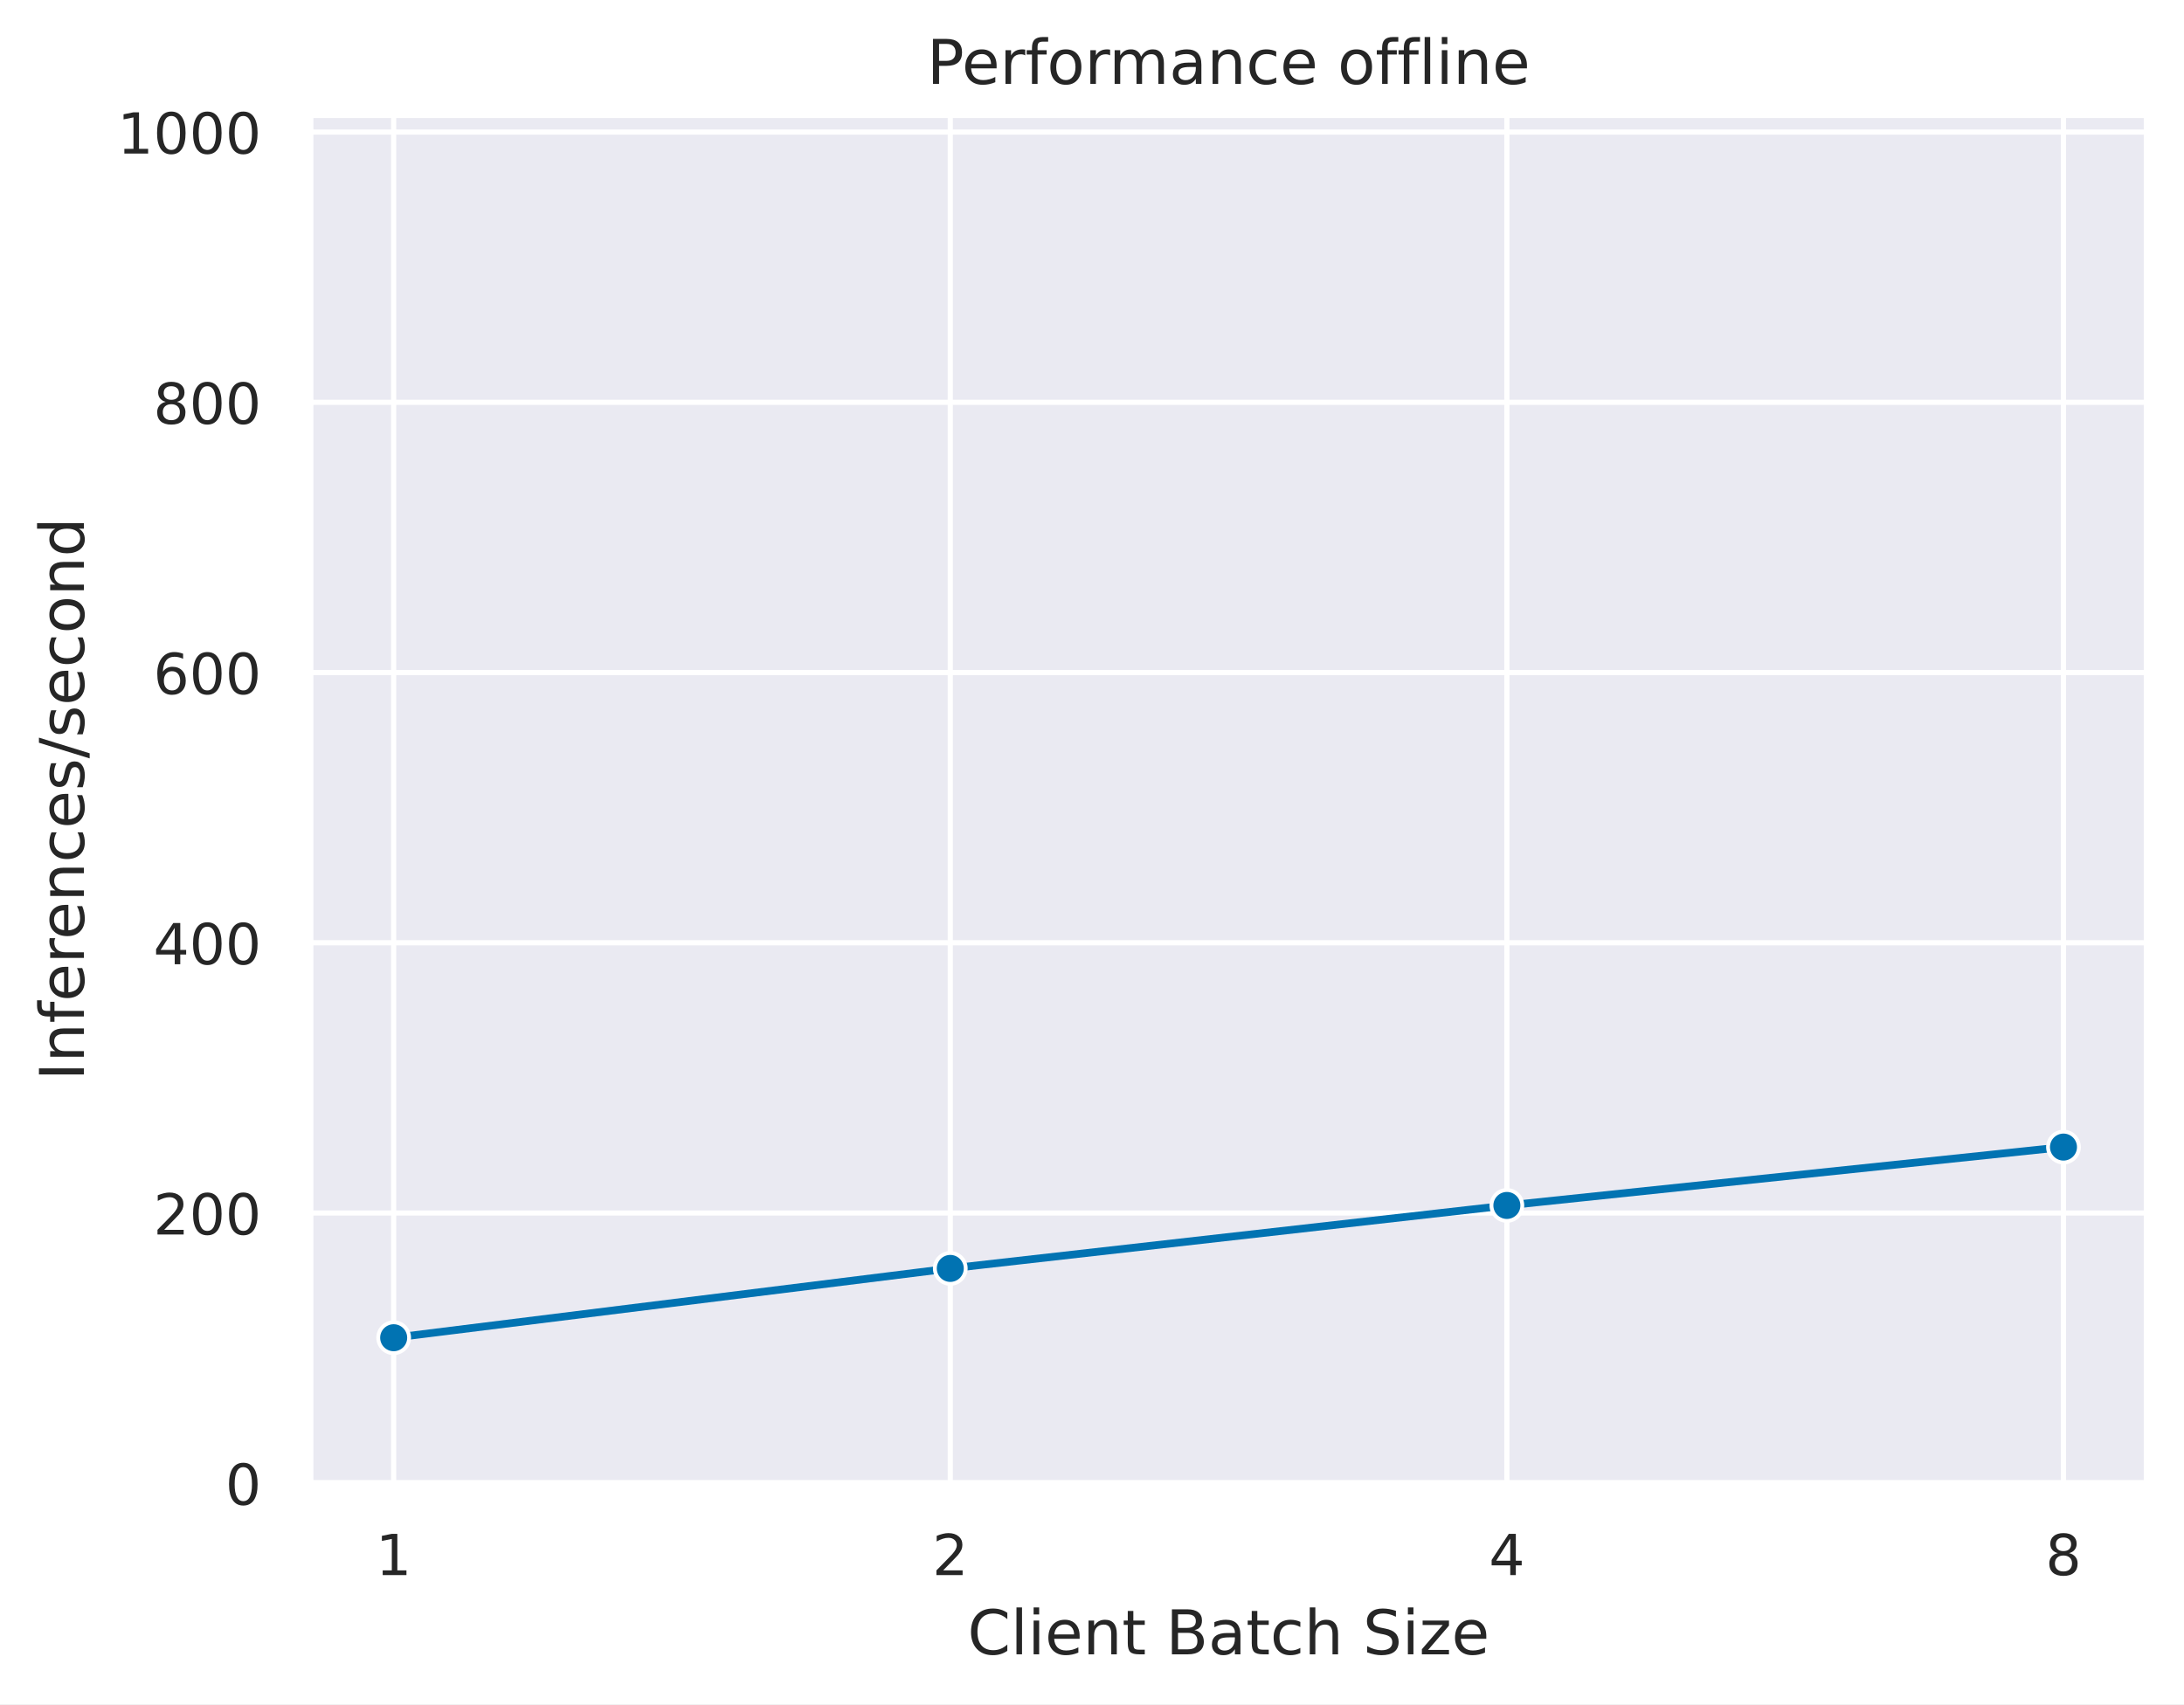
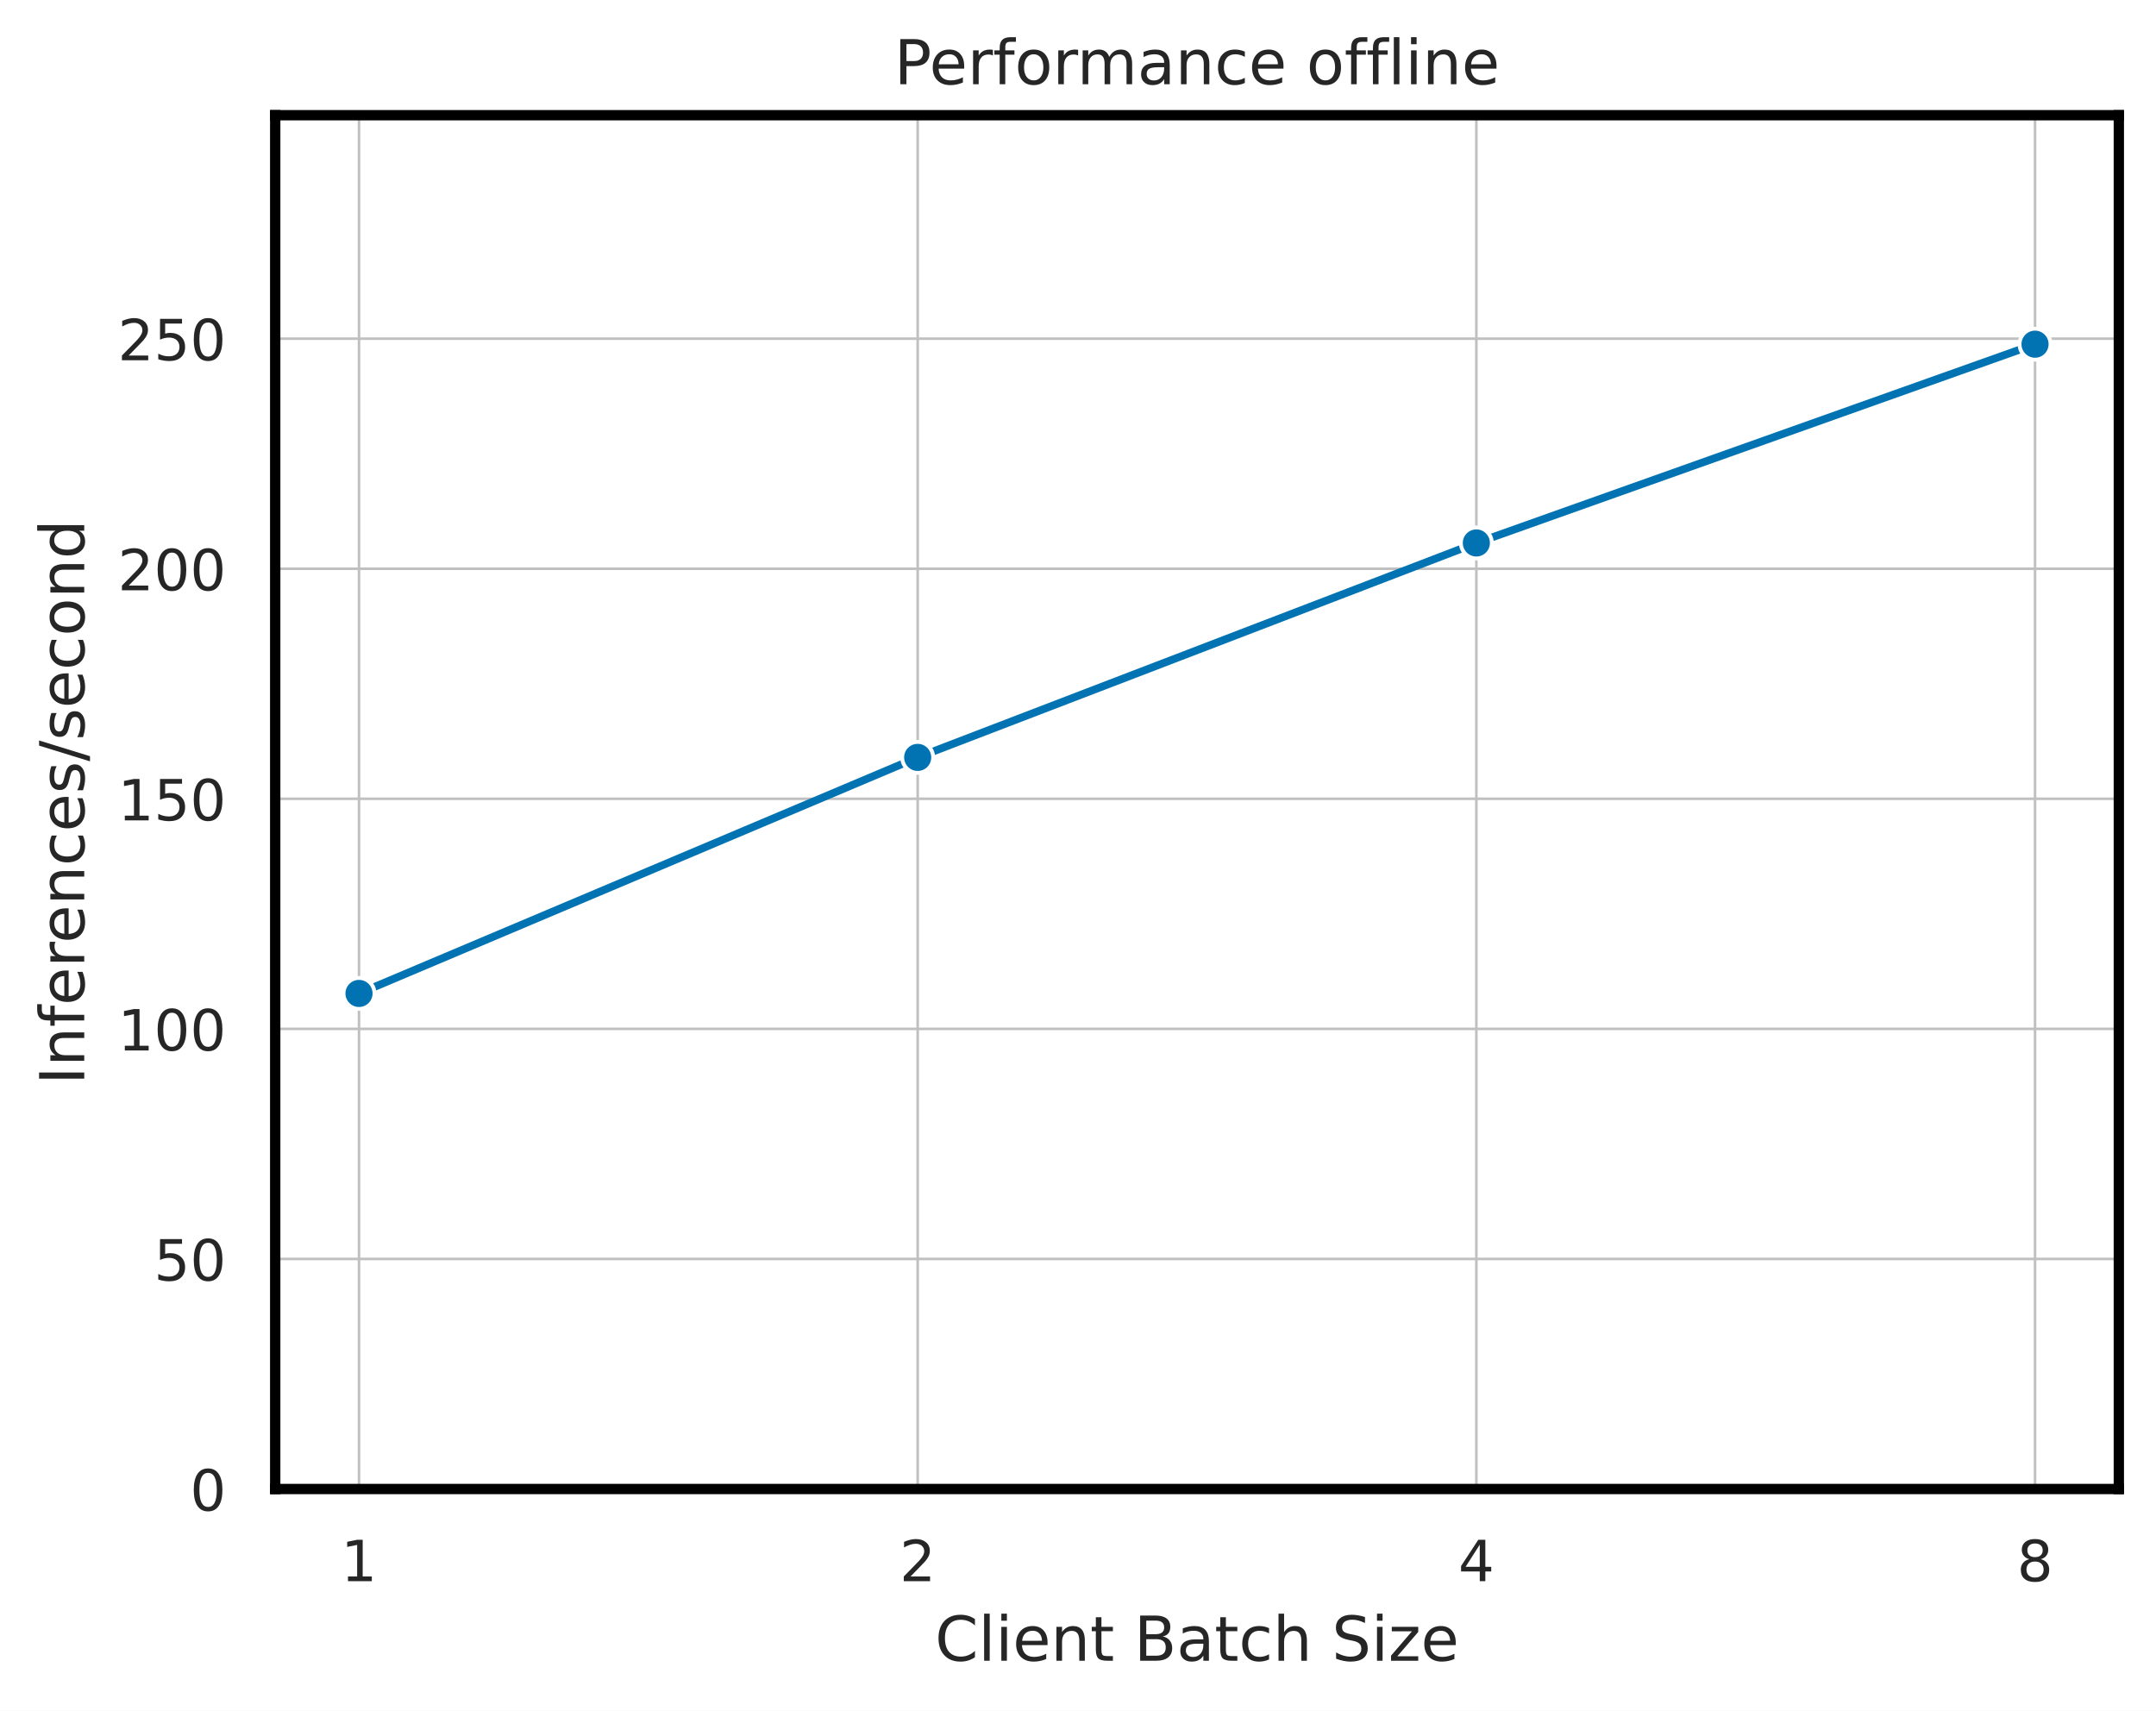
- <svg xmlns="http://www.w3.org/2000/svg" xmlns:xlink="http://www.w3.org/1999/xlink" height="331.39pt" version="1.1" viewBox="0 0 424.629 331.39" width="424.629pt">
+ <svg xmlns="http://www.w3.org/2000/svg" xmlns:xlink="http://www.w3.org/1999/xlink" height="331.39pt" version="1.1" viewBox="0 0 417.63 331.39" width="417.63pt">
  <defs>
    <style type="text/css">*{stroke-linecap:butt;stroke-linejoin:round;}</style>
  </defs>
  <g id="figure_1">
    <g id="patch_1">
-       <path d="M 0 331.39  L 424.629 331.39  L 424.629 0  L 0 0  z " style="fill:#ffffff;" />
+       <path d="M 0 331.39  L 417.63 331.39  L 417.63 0  L 0 0  z " style="fill:#ffffff;" />
    </g>
    <g id="axes_1">
      <g id="patch_2">
-         <path d="M 60.309 288.43  L 417.429 288.43  L 417.429 22.318  L 60.309 22.318  z " style="fill:#eaeaf2;" />
+         <path d="M 53.31 288.43  L 410.43 288.43  L 410.43 22.318  L 53.31 22.318  z " style="fill:#ffffff;" />
      </g>
      <g id="matplotlib.axis_1">
        <g id="xtick_1">
          <g id="line2d_1">
-             <path clip-path="url(#pc101fdd775)" d="M 76.541 288.43  L 76.541 22.318  " style="fill:none;stroke:#ffffff;stroke-linecap:round;" />
+             <path clip-path="url(#p900dbdfd81)" d="M 69.543 288.43  L 69.543 22.318  " style="fill:none;stroke:#c0c0c0;stroke-linecap:round;stroke-width:0.5;" />
          </g>
          <g id="text_1">
-             <g style="fill:#262626;" transform="translate(73.0421 306.2884)scale(0.11 -0.11)">
+             <g style="fill:#262626;" transform="translate(66.04335 306.2884)scale(0.11 -0.11)">
              <defs>
                <path d="M 12.406 8.297  L 28.516 8.297  L 28.516 63.922  L 10.984 60.406  L 10.984 69.391  L 28.422 72.906  L 38.281 72.906  L 38.281 8.297  L 54.391 8.297  L 54.391 0  L 12.406 0  z " id="DejaVuSans-49" />
              </defs>
              <use xlink:href="#DejaVuSans-49" />
            </g>
          </g>
        </g>
        <g id="xtick_2">
          <g id="line2d_2">
-             <path clip-path="url(#pc101fdd775)" d="M 184.76 288.43  L 184.76 22.318  " style="fill:none;stroke:#ffffff;stroke-linecap:round;" />
+             <path clip-path="url(#p900dbdfd81)" d="M 177.761 288.43  L 177.761 22.318  " style="fill:none;stroke:#c0c0c0;stroke-linecap:round;stroke-width:0.5;" />
          </g>
          <g id="text_2">
-             <g style="fill:#262626;" transform="translate(181.2603 306.2884)scale(0.11 -0.11)">
+             <g style="fill:#262626;" transform="translate(174.2615 306.2884)scale(0.11 -0.11)">
              <defs>
                <path d="M 19.188 8.297  L 53.609 8.297  L 53.609 0  L 7.328 0  L 7.328 8.297  Q 12.938 14.109 22.625 23.891  Q 32.328 33.688 34.812 36.531  Q 39.547 41.844 41.422 45.531  Q 43.312 49.219 43.312 52.781  Q 43.312 58.594 39.234 62.25  Q 35.156 65.922 28.609 65.922  Q 23.969 65.922 18.812 64.312  Q 13.672 62.703 7.812 59.422  L 7.812 69.391  Q 13.766 71.781 18.938 73  Q 24.125 74.219 28.422 74.219  Q 39.75 74.219 46.484 68.547  Q 53.219 62.891 53.219 53.422  Q 53.219 48.922 51.531 44.891  Q 49.859 40.875 45.406 35.406  Q 44.188 33.984 37.641 27.219  Q 31.109 20.453 19.188 8.297  z " id="DejaVuSans-50" />
              </defs>
              <use xlink:href="#DejaVuSans-50" />
            </g>
          </g>
        </g>
        <g id="xtick_3">
          <g id="line2d_3">
-             <path clip-path="url(#pc101fdd775)" d="M 292.978 288.43  L 292.978 22.318  " style="fill:none;stroke:#ffffff;stroke-linecap:round;" />
+             <path clip-path="url(#p900dbdfd81)" d="M 285.979 288.43  L 285.979 22.318  " style="fill:none;stroke:#c0c0c0;stroke-linecap:round;stroke-width:0.5;" />
          </g>
          <g id="text_3">
-             <g style="fill:#262626;" transform="translate(289.4785 306.2884)scale(0.11 -0.11)">
+             <g style="fill:#262626;" transform="translate(282.4797 306.2884)scale(0.11 -0.11)">
              <defs>
                <path d="M 37.797 64.312  L 12.891 25.391  L 37.797 25.391  z M 35.203 72.906  L 47.609 72.906  L 47.609 25.391  L 58.016 25.391  L 58.016 17.188  L 47.609 17.188  L 47.609 0  L 37.797 0  L 37.797 17.188  L 4.891 17.188  L 4.891 26.703  z " id="DejaVuSans-52" />
              </defs>
              <use xlink:href="#DejaVuSans-52" />
            </g>
          </g>
        </g>
        <g id="xtick_4">
          <g id="line2d_4">
-             <path clip-path="url(#pc101fdd775)" d="M 401.196 288.43  L 401.196 22.318  " style="fill:none;stroke:#ffffff;stroke-linecap:round;" />
+             <path clip-path="url(#p900dbdfd81)" d="M 394.197 288.43  L 394.197 22.318  " style="fill:none;stroke:#c0c0c0;stroke-linecap:round;stroke-width:0.5;" />
          </g>
          <g id="text_4">
-             <g style="fill:#262626;" transform="translate(397.6966 306.2884)scale(0.11 -0.11)">
+             <g style="fill:#262626;" transform="translate(390.6979 306.2884)scale(0.11 -0.11)">
              <defs>
                <path d="M 31.781 34.625  Q 24.75 34.625 20.719 30.859  Q 16.703 27.094 16.703 20.516  Q 16.703 13.922 20.719 10.156  Q 24.75 6.391 31.781 6.391  Q 38.812 6.391 42.859 10.172  Q 46.922 13.969 46.922 20.516  Q 46.922 27.094 42.891 30.859  Q 38.875 34.625 31.781 34.625  z M 21.922 38.812  Q 15.578 40.375 12.031 44.719  Q 8.5 49.078 8.5 55.328  Q 8.5 64.062 14.719 69.141  Q 20.953 74.219 31.781 74.219  Q 42.672 74.219 48.875 69.141  Q 55.078 64.062 55.078 55.328  Q 55.078 49.078 51.531 44.719  Q 48 40.375 41.703 38.812  Q 48.828 37.156 52.797 32.312  Q 56.781 27.484 56.781 20.516  Q 56.781 9.906 50.312 4.234  Q 43.844 -1.422 31.781 -1.422  Q 19.734 -1.422 13.25 4.234  Q 6.781 9.906 6.781 20.516  Q 6.781 27.484 10.781 32.312  Q 14.797 37.156 21.922 38.812  z M 18.312 54.391  Q 18.312 48.734 21.844 45.562  Q 25.391 42.391 31.781 42.391  Q 38.141 42.391 41.719 45.562  Q 45.312 48.734 45.312 54.391  Q 45.312 60.062 41.719 63.234  Q 38.141 66.406 31.781 66.406  Q 25.391 66.406 21.844 63.234  Q 18.312 60.062 18.312 54.391  z " id="DejaVuSans-56" />
              </defs>
              <use xlink:href="#DejaVuSans-56" />
            </g>
          </g>
        </g>
        <g id="text_5">
-           <g style="fill:#262626;" transform="translate(188.1209 321.6942)scale(0.12 -0.12)">
+           <g style="fill:#262626;" transform="translate(181.1222 321.6942)scale(0.12 -0.12)">
            <defs>
              <path d="M 64.406 67.281  L 64.406 56.891  Q 59.422 61.531 53.781 63.812  Q 48.141 66.109 41.797 66.109  Q 29.297 66.109 22.656 58.469  Q 16.016 50.828 16.016 36.375  Q 16.016 21.969 22.656 14.328  Q 29.297 6.688 41.797 6.688  Q 48.141 6.688 53.781 8.984  Q 59.422 11.281 64.406 15.922  L 64.406 5.609  Q 59.234 2.094 53.438 0.328  Q 47.656 -1.422 41.219 -1.422  Q 24.656 -1.422 15.125 8.703  Q 5.609 18.844 5.609 36.375  Q 5.609 53.953 15.125 64.078  Q 24.656 74.219 41.219 74.219  Q 47.75 74.219 53.531 72.484  Q 59.328 70.75 64.406 67.281  z " id="DejaVuSans-67" />
              <path d="M 9.422 75.984  L 18.406 75.984  L 18.406 0  L 9.422 0  z " id="DejaVuSans-108" />
              <path d="M 9.422 54.688  L 18.406 54.688  L 18.406 0  L 9.422 0  z M 9.422 75.984  L 18.406 75.984  L 18.406 64.594  L 9.422 64.594  z " id="DejaVuSans-105" />
              <path d="M 56.203 29.594  L 56.203 25.203  L 14.891 25.203  Q 15.484 15.922 20.484 11.062  Q 25.484 6.203 34.422 6.203  Q 39.594 6.203 44.453 7.469  Q 49.312 8.734 54.109 11.281  L 54.109 2.781  Q 49.266 0.734 44.188 -0.344  Q 39.109 -1.422 33.891 -1.422  Q 20.797 -1.422 13.156 6.188  Q 5.516 13.812 5.516 26.812  Q 5.516 40.234 12.766 48.109  Q 20.016 56 32.328 56  Q 43.359 56 49.781 48.891  Q 56.203 41.797 56.203 29.594  z M 47.219 32.234  Q 47.125 39.594 43.094 43.984  Q 39.062 48.391 32.422 48.391  Q 24.906 48.391 20.391 44.141  Q 15.875 39.891 15.188 32.172  z " id="DejaVuSans-101" />
              <path d="M 54.891 33.016  L 54.891 0  L 45.906 0  L 45.906 32.719  Q 45.906 40.484 42.875 44.328  Q 39.844 48.188 33.797 48.188  Q 26.516 48.188 22.312 43.547  Q 18.109 38.922 18.109 30.906  L 18.109 0  L 9.078 0  L 9.078 54.688  L 18.109 54.688  L 18.109 46.188  Q 21.344 51.125 25.703 53.562  Q 30.078 56 35.797 56  Q 45.219 56 50.047 50.172  Q 54.891 44.344 54.891 33.016  z " id="DejaVuSans-110" />
              <path d="M 18.312 70.219  L 18.312 54.688  L 36.812 54.688  L 36.812 47.703  L 18.312 47.703  L 18.312 18.016  Q 18.312 11.328 20.141 9.422  Q 21.969 7.516 27.594 7.516  L 36.812 7.516  L 36.812 0  L 27.594 0  Q 17.188 0 13.234 3.875  Q 9.281 7.766 9.281 18.016  L 9.281 47.703  L 2.688 47.703  L 2.688 54.688  L 9.281 54.688  L 9.281 70.219  z " id="DejaVuSans-116" />
              <path id="DejaVuSans-32" />
              <path d="M 19.672 34.812  L 19.672 8.109  L 35.5 8.109  Q 43.453 8.109 47.281 11.406  Q 51.125 14.703 51.125 21.484  Q 51.125 28.328 47.281 31.562  Q 43.453 34.812 35.5 34.812  z M 19.672 64.797  L 19.672 42.828  L 34.281 42.828  Q 41.5 42.828 45.031 45.531  Q 48.578 48.25 48.578 53.812  Q 48.578 59.328 45.031 62.062  Q 41.5 64.797 34.281 64.797  z M 9.812 72.906  L 35.016 72.906  Q 46.297 72.906 52.391 68.219  Q 58.5 63.531 58.5 54.891  Q 58.5 48.188 55.375 44.234  Q 52.25 40.281 46.188 39.312  Q 53.469 37.75 57.5 32.781  Q 61.531 27.828 61.531 20.406  Q 61.531 10.641 54.891 5.312  Q 48.25 0 35.984 0  L 9.812 0  z " id="DejaVuSans-66" />
              <path d="M 34.281 27.484  Q 23.391 27.484 19.188 25  Q 14.984 22.516 14.984 16.5  Q 14.984 11.719 18.141 8.906  Q 21.297 6.109 26.703 6.109  Q 34.188 6.109 38.703 11.406  Q 43.219 16.703 43.219 25.484  L 43.219 27.484  z M 52.203 31.203  L 52.203 0  L 43.219 0  L 43.219 8.297  Q 40.141 3.328 35.547 0.953  Q 30.953 -1.422 24.312 -1.422  Q 15.922 -1.422 10.953 3.297  Q 6 8.016 6 15.922  Q 6 25.141 12.172 29.828  Q 18.359 34.516 30.609 34.516  L 43.219 34.516  L 43.219 35.406  Q 43.219 41.609 39.141 45  Q 35.062 48.391 27.688 48.391  Q 23 48.391 18.547 47.266  Q 14.109 46.141 10.016 43.891  L 10.016 52.203  Q 14.938 54.109 19.578 55.047  Q 24.219 56 28.609 56  Q 40.484 56 46.344 49.844  Q 52.203 43.703 52.203 31.203  z " id="DejaVuSans-97" />
              <path d="M 48.781 52.594  L 48.781 44.188  Q 44.969 46.297 41.141 47.344  Q 37.312 48.391 33.406 48.391  Q 24.656 48.391 19.812 42.844  Q 14.984 37.312 14.984 27.297  Q 14.984 17.281 19.812 11.734  Q 24.656 6.203 33.406 6.203  Q 37.312 6.203 41.141 7.25  Q 44.969 8.297 48.781 10.406  L 48.781 2.094  Q 45.016 0.344 40.984 -0.531  Q 36.969 -1.422 32.422 -1.422  Q 20.062 -1.422 12.781 6.344  Q 5.516 14.109 5.516 27.297  Q 5.516 40.672 12.859 48.328  Q 20.219 56 33.016 56  Q 37.156 56 41.109 55.141  Q 45.062 54.297 48.781 52.594  z " id="DejaVuSans-99" />
              <path d="M 54.891 33.016  L 54.891 0  L 45.906 0  L 45.906 32.719  Q 45.906 40.484 42.875 44.328  Q 39.844 48.188 33.797 48.188  Q 26.516 48.188 22.312 43.547  Q 18.109 38.922 18.109 30.906  L 18.109 0  L 9.078 0  L 9.078 75.984  L 18.109 75.984  L 18.109 46.188  Q 21.344 51.125 25.703 53.562  Q 30.078 56 35.797 56  Q 45.219 56 50.047 50.172  Q 54.891 44.344 54.891 33.016  z " id="DejaVuSans-104" />
              <path d="M 53.516 70.516  L 53.516 60.891  Q 47.906 63.578 42.922 64.891  Q 37.938 66.219 33.297 66.219  Q 25.25 66.219 20.875 63.094  Q 16.5 59.969 16.5 54.203  Q 16.5 49.359 19.406 46.891  Q 22.312 44.438 30.422 42.922  L 36.375 41.703  Q 47.406 39.594 52.656 34.297  Q 57.906 29 57.906 20.125  Q 57.906 9.516 50.797 4.047  Q 43.703 -1.422 29.984 -1.422  Q 24.812 -1.422 18.969 -0.25  Q 13.141 0.922 6.891 3.219  L 6.891 13.375  Q 12.891 10.016 18.656 8.297  Q 24.422 6.594 29.984 6.594  Q 38.422 6.594 43.016 9.906  Q 47.609 13.234 47.609 19.391  Q 47.609 24.75 44.312 27.781  Q 41.016 30.812 33.5 32.328  L 27.484 33.5  Q 16.453 35.688 11.516 40.375  Q 6.594 45.062 6.594 53.422  Q 6.594 63.094 13.406 68.656  Q 20.219 74.219 32.172 74.219  Q 37.312 74.219 42.625 73.281  Q 47.953 72.359 53.516 70.516  z " id="DejaVuSans-83" />
              <path d="M 5.516 54.688  L 48.188 54.688  L 48.188 46.484  L 14.406 7.172  L 48.188 7.172  L 48.188 0  L 4.297 0  L 4.297 8.203  L 38.094 47.516  L 5.516 47.516  z " id="DejaVuSans-122" />
            </defs>
            <use xlink:href="#DejaVuSans-67" />
            <use x="69.824" xlink:href="#DejaVuSans-108" />
            <use x="97.607" xlink:href="#DejaVuSans-105" />
            <use x="125.391" xlink:href="#DejaVuSans-101" />
            <use x="186.914" xlink:href="#DejaVuSans-110" />
            <use x="250.293" xlink:href="#DejaVuSans-116" />
            <use x="289.502" xlink:href="#DejaVuSans-32" />
            <use x="321.289" xlink:href="#DejaVuSans-66" />
            <use x="389.893" xlink:href="#DejaVuSans-97" />
            <use x="451.172" xlink:href="#DejaVuSans-116" />
            <use x="490.381" xlink:href="#DejaVuSans-99" />
            <use x="545.361" xlink:href="#DejaVuSans-104" />
            <use x="608.74" xlink:href="#DejaVuSans-32" />
            <use x="640.527" xlink:href="#DejaVuSans-83" />
            <use x="704.004" xlink:href="#DejaVuSans-105" />
            <use x="731.787" xlink:href="#DejaVuSans-122" />
            <use x="784.277" xlink:href="#DejaVuSans-101" />
          </g>
        </g>
      </g>
      <g id="matplotlib.axis_2">
        <g id="ytick_1">
          <g id="line2d_5">
-             <path clip-path="url(#pc101fdd775)" d="M 60.309 288.43  L 417.429 288.43  " style="fill:none;stroke:#ffffff;stroke-linecap:round;" />
+             <path clip-path="url(#p900dbdfd81)" d="M 53.31 288.43  L 410.43 288.43  " style="fill:none;stroke:#c0c0c0;stroke-linecap:round;stroke-width:0.5;" />
          </g>
          <g id="text_6">
-             <g style="fill:#262626;" transform="translate(43.81 292.6093)scale(0.11 -0.11)">
+             <g style="fill:#262626;" transform="translate(36.81125 292.6093)scale(0.11 -0.11)">
              <defs>
                <path d="M 31.781 66.406  Q 24.172 66.406 20.328 58.906  Q 16.5 51.422 16.5 36.375  Q 16.5 21.391 20.328 13.891  Q 24.172 6.391 31.781 6.391  Q 39.453 6.391 43.281 13.891  Q 47.125 21.391 47.125 36.375  Q 47.125 51.422 43.281 58.906  Q 39.453 66.406 31.781 66.406  z M 31.781 74.219  Q 44.047 74.219 50.516 64.516  Q 56.984 54.828 56.984 36.375  Q 56.984 17.969 50.516 8.266  Q 44.047 -1.422 31.781 -1.422  Q 19.531 -1.422 13.062 8.266  Q 6.594 17.969 6.594 36.375  Q 6.594 54.828 13.062 64.516  Q 19.531 74.219 31.781 74.219  z " id="DejaVuSans-48" />
              </defs>
              <use xlink:href="#DejaVuSans-48" />
            </g>
          </g>
        </g>
        <g id="ytick_2">
          <g id="line2d_6">
-             <path clip-path="url(#pc101fdd775)" d="M 60.309 235.88  L 417.429 235.88  " style="fill:none;stroke:#ffffff;stroke-linecap:round;" />
+             <path clip-path="url(#p900dbdfd81)" d="M 53.31 243.864  L 410.43 243.864  " style="fill:none;stroke:#c0c0c0;stroke-linecap:round;stroke-width:0.5;" />
          </g>
          <g id="text_7">
-             <g style="fill:#262626;" transform="translate(29.8125 240.0595)scale(0.11 -0.11)">
+             <g style="fill:#262626;" transform="translate(29.8125 248.0433)scale(0.11 -0.11)">
+               <defs>
+                 <path d="M 10.797 72.906  L 49.516 72.906  L 49.516 64.594  L 19.828 64.594  L 19.828 46.734  Q 21.969 47.469 24.109 47.828  Q 26.266 48.188 28.422 48.188  Q 40.625 48.188 47.75 41.5  Q 54.891 34.812 54.891 23.391  Q 54.891 11.625 47.562 5.094  Q 40.234 -1.422 26.906 -1.422  Q 22.312 -1.422 17.547 -0.641  Q 12.797 0.141 7.719 1.703  L 7.719 11.625  Q 12.109 9.234 16.797 8.062  Q 21.484 6.891 26.703 6.891  Q 35.156 6.891 40.078 11.328  Q 45.016 15.766 45.016 23.391  Q 45.016 31 40.078 35.438  Q 35.156 39.891 26.703 39.891  Q 22.75 39.891 18.812 39.016  Q 14.891 38.141 10.797 36.281  z " id="DejaVuSans-53" />
+               </defs>
+               <use xlink:href="#DejaVuSans-53" />
+               <use x="63.623" xlink:href="#DejaVuSans-48" />
+             </g>
+           </g>
+         </g>
+         <g id="ytick_3">
+           <g id="line2d_7">
+             <path clip-path="url(#p900dbdfd81)" d="M 53.31 199.298  L 410.43 199.298  " style="fill:none;stroke:#c0c0c0;stroke-linecap:round;stroke-width:0.5;" />
+           </g>
+           <g id="text_8">
+             <g style="fill:#262626;" transform="translate(22.81375 203.4774)scale(0.11 -0.11)">
+               <use xlink:href="#DejaVuSans-49" />
+               <use x="63.623" xlink:href="#DejaVuSans-48" />
+               <use x="127.246" xlink:href="#DejaVuSans-48" />
+             </g>
+           </g>
+         </g>
+         <g id="ytick_4">
+           <g id="line2d_8">
+             <path clip-path="url(#p900dbdfd81)" d="M 53.31 154.732  L 410.43 154.732  " style="fill:none;stroke:#c0c0c0;stroke-linecap:round;stroke-width:0.5;" />
+           </g>
+           <g id="text_9">
+             <g style="fill:#262626;" transform="translate(22.81375 158.9115)scale(0.11 -0.11)">
+               <use xlink:href="#DejaVuSans-49" />
+               <use x="63.623" xlink:href="#DejaVuSans-53" />
+               <use x="127.246" xlink:href="#DejaVuSans-48" />
+             </g>
+           </g>
+         </g>
+         <g id="ytick_5">
+           <g id="line2d_9">
+             <path clip-path="url(#p900dbdfd81)" d="M 53.31 110.166  L 410.43 110.166  " style="fill:none;stroke:#c0c0c0;stroke-linecap:round;stroke-width:0.5;" />
+           </g>
+           <g id="text_10">
+             <g style="fill:#262626;" transform="translate(22.81375 114.3456)scale(0.11 -0.11)">
              <use xlink:href="#DejaVuSans-50" />
              <use x="63.623" xlink:href="#DejaVuSans-48" />
              <use x="127.246" xlink:href="#DejaVuSans-48" />
            </g>
          </g>
        </g>
-         <g id="ytick_3">
-           <g id="line2d_7">
-             <path clip-path="url(#pc101fdd775)" d="M 60.309 183.331  L 417.429 183.331  " style="fill:none;stroke:#ffffff;stroke-linecap:round;" />
-           </g>
-           <g id="text_8">
-             <g style="fill:#262626;" transform="translate(29.8125 187.5097)scale(0.11 -0.11)">
-               <use xlink:href="#DejaVuSans-52" />
-               <use x="63.623" xlink:href="#DejaVuSans-48" />
-               <use x="127.246" xlink:href="#DejaVuSans-48" />
-             </g>
-           </g>
-         </g>
-         <g id="ytick_4">
-           <g id="line2d_8">
-             <path clip-path="url(#pc101fdd775)" d="M 60.309 130.781  L 417.429 130.781  " style="fill:none;stroke:#ffffff;stroke-linecap:round;" />
-           </g>
-           <g id="text_9">
-             <g style="fill:#262626;" transform="translate(29.8125 134.96)scale(0.11 -0.11)">
-               <defs>
-                 <path d="M 33.016 40.375  Q 26.375 40.375 22.484 35.828  Q 18.609 31.297 18.609 23.391  Q 18.609 15.531 22.484 10.953  Q 26.375 6.391 33.016 6.391  Q 39.656 6.391 43.531 10.953  Q 47.406 15.531 47.406 23.391  Q 47.406 31.297 43.531 35.828  Q 39.656 40.375 33.016 40.375  z M 52.594 71.297  L 52.594 62.312  Q 48.875 64.062 45.094 64.984  Q 41.312 65.922 37.594 65.922  Q 27.828 65.922 22.672 59.328  Q 17.531 52.734 16.797 39.406  Q 19.672 43.656 24.016 45.922  Q 28.375 48.188 33.594 48.188  Q 44.578 48.188 50.953 41.516  Q 57.328 34.859 57.328 23.391  Q 57.328 12.156 50.688 5.359  Q 44.047 -1.422 33.016 -1.422  Q 20.359 -1.422 13.672 8.266  Q 6.984 17.969 6.984 36.375  Q 6.984 53.656 15.188 63.938  Q 23.391 74.219 37.203 74.219  Q 40.922 74.219 44.703 73.484  Q 48.484 72.75 52.594 71.297  z " id="DejaVuSans-54" />
-               </defs>
-               <use xlink:href="#DejaVuSans-54" />
-               <use x="63.623" xlink:href="#DejaVuSans-48" />
-               <use x="127.246" xlink:href="#DejaVuSans-48" />
-             </g>
-           </g>
-         </g>
-         <g id="ytick_5">
-           <g id="line2d_9">
-             <path clip-path="url(#pc101fdd775)" d="M 60.309 78.231  L 417.429 78.231  " style="fill:none;stroke:#ffffff;stroke-linecap:round;" />
-           </g>
-           <g id="text_10">
-             <g style="fill:#262626;" transform="translate(29.8125 82.41021)scale(0.11 -0.11)">
-               <use xlink:href="#DejaVuSans-56" />
-               <use x="63.623" xlink:href="#DejaVuSans-48" />
-               <use x="127.246" xlink:href="#DejaVuSans-48" />
-             </g>
-           </g>
-         </g>
        <g id="ytick_6">
          <g id="line2d_10">
-             <path clip-path="url(#pc101fdd775)" d="M 60.309 25.681  L 417.429 25.681  " style="fill:none;stroke:#ffffff;stroke-linecap:round;" />
+             <path clip-path="url(#p900dbdfd81)" d="M 53.31 65.601  L 410.43 65.601  " style="fill:none;stroke:#c0c0c0;stroke-linecap:round;stroke-width:0.5;" />
          </g>
          <g id="text_11">
-             <g style="fill:#262626;" transform="translate(22.81375 29.86045)scale(0.11 -0.11)">
-               <use xlink:href="#DejaVuSans-49" />
-               <use x="63.623" xlink:href="#DejaVuSans-48" />
-               <use x="127.246" xlink:href="#DejaVuSans-48" />
-               <use x="190.869" xlink:href="#DejaVuSans-48" />
+             <g style="fill:#262626;" transform="translate(22.81375 69.77968)scale(0.11 -0.11)">
+               <use xlink:href="#DejaVuSans-50" />
+               <use x="63.623" xlink:href="#DejaVuSans-53" />
+               <use x="127.246" xlink:href="#DejaVuSans-48" />
            </g>
          </g>
        </g>
        <g id="text_12">
          <g style="fill:#262626;" transform="translate(16.31812 210.1138)rotate(-90)scale(0.12 -0.12)">
            <defs>
              <path d="M 9.812 72.906  L 19.672 72.906  L 19.672 0  L 9.812 0  z " id="DejaVuSans-73" />
              <path d="M 37.109 75.984  L 37.109 68.5  L 28.516 68.5  Q 23.688 68.5 21.797 66.547  Q 19.922 64.594 19.922 59.516  L 19.922 54.688  L 34.719 54.688  L 34.719 47.703  L 19.922 47.703  L 19.922 0  L 10.891 0  L 10.891 47.703  L 2.297 47.703  L 2.297 54.688  L 10.891 54.688  L 10.891 58.5  Q 10.891 67.625 15.141 71.797  Q 19.391 75.984 28.609 75.984  z " id="DejaVuSans-102" />
              <path d="M 41.109 46.297  Q 39.594 47.172 37.812 47.578  Q 36.031 48 33.891 48  Q 26.266 48 22.188 43.047  Q 18.109 38.094 18.109 28.812  L 18.109 0  L 9.078 0  L 9.078 54.688  L 18.109 54.688  L 18.109 46.188  Q 20.953 51.172 25.484 53.578  Q 30.031 56 36.531 56  Q 37.453 56 38.578 55.875  Q 39.703 55.766 41.062 55.516  z " id="DejaVuSans-114" />
              <path d="M 44.281 53.078  L 44.281 44.578  Q 40.484 46.531 36.375 47.5  Q 32.281 48.484 27.875 48.484  Q 21.188 48.484 17.844 46.438  Q 14.5 44.391 14.5 40.281  Q 14.5 37.156 16.891 35.375  Q 19.281 33.594 26.516 31.984  L 29.594 31.297  Q 39.156 29.25 43.188 25.516  Q 47.219 21.781 47.219 15.094  Q 47.219 7.469 41.188 3.016  Q 35.156 -1.422 24.609 -1.422  Q 20.219 -1.422 15.453 -0.562  Q 10.688 0.297 5.422 2  L 5.422 11.281  Q 10.406 8.688 15.234 7.391  Q 20.062 6.109 24.812 6.109  Q 31.156 6.109 34.562 8.281  Q 37.984 10.453 37.984 14.406  Q 37.984 18.062 35.516 20.016  Q 33.062 21.969 24.703 23.781  L 21.578 24.516  Q 13.234 26.266 9.516 29.906  Q 5.812 33.547 5.812 39.891  Q 5.812 47.609 11.281 51.797  Q 16.75 56 26.812 56  Q 31.781 56 36.172 55.266  Q 40.578 54.547 44.281 53.078  z " id="DejaVuSans-115" />
              <path d="M 25.391 72.906  L 33.688 72.906  L 8.297 -9.281  L 0 -9.281  z " id="DejaVuSans-47" />
              <path d="M 30.609 48.391  Q 23.391 48.391 19.188 42.75  Q 14.984 37.109 14.984 27.297  Q 14.984 17.484 19.156 11.844  Q 23.344 6.203 30.609 6.203  Q 37.797 6.203 41.984 11.859  Q 46.188 17.531 46.188 27.297  Q 46.188 37.016 41.984 42.703  Q 37.797 48.391 30.609 48.391  z M 30.609 56  Q 42.328 56 49.016 48.375  Q 55.719 40.766 55.719 27.297  Q 55.719 13.875 49.016 6.219  Q 42.328 -1.422 30.609 -1.422  Q 18.844 -1.422 12.172 6.219  Q 5.516 13.875 5.516 27.297  Q 5.516 40.766 12.172 48.375  Q 18.844 56 30.609 56  z " id="DejaVuSans-111" />
              <path d="M 45.406 46.391  L 45.406 75.984  L 54.391 75.984  L 54.391 0  L 45.406 0  L 45.406 8.203  Q 42.578 3.328 38.25 0.953  Q 33.938 -1.422 27.875 -1.422  Q 17.969 -1.422 11.734 6.484  Q 5.516 14.406 5.516 27.297  Q 5.516 40.188 11.734 48.094  Q 17.969 56 27.875 56  Q 33.938 56 38.25 53.625  Q 42.578 51.266 45.406 46.391  z M 14.797 27.297  Q 14.797 17.391 18.875 11.75  Q 22.953 6.109 30.078 6.109  Q 37.203 6.109 41.297 11.75  Q 45.406 17.391 45.406 27.297  Q 45.406 37.203 41.297 42.844  Q 37.203 48.484 30.078 48.484  Q 22.953 48.484 18.875 42.844  Q 14.797 37.203 14.797 27.297  z " id="DejaVuSans-100" />
            </defs>
            <use xlink:href="#DejaVuSans-73" />
            <use x="29.492" xlink:href="#DejaVuSans-110" />
            <use x="92.871" xlink:href="#DejaVuSans-102" />
            <use x="128.076" xlink:href="#DejaVuSans-101" />
            <use x="189.6" xlink:href="#DejaVuSans-114" />
            <use x="228.463" xlink:href="#DejaVuSans-101" />
            <use x="289.986" xlink:href="#DejaVuSans-110" />
            <use x="353.365" xlink:href="#DejaVuSans-99" />
            <use x="408.346" xlink:href="#DejaVuSans-101" />
            <use x="469.869" xlink:href="#DejaVuSans-115" />
            <use x="521.969" xlink:href="#DejaVuSans-47" />
            <use x="555.66" xlink:href="#DejaVuSans-115" />
            <use x="607.76" xlink:href="#DejaVuSans-101" />
            <use x="669.283" xlink:href="#DejaVuSans-99" />
            <use x="724.264" xlink:href="#DejaVuSans-111" />
            <use x="785.445" xlink:href="#DejaVuSans-110" />
            <use x="848.824" xlink:href="#DejaVuSans-100" />
          </g>
        </g>
      </g>
      <g id="line2d_11">
-         <path clip-path="url(#pc101fdd775)" d="M 76.541 260.132  L 184.76 246.653  L 292.978 234.409  L 401.196 223.058  " style="fill:none;stroke:#0173b2;stroke-linecap:round;stroke-width:1.5;" />
+         <path clip-path="url(#p900dbdfd81)" d="M 69.543 192.435  L 177.761 146.711  L 285.979 105.175  L 394.197 66.67  " style="fill:none;stroke:#0173b2;stroke-linecap:round;stroke-width:1.5;" />
        <defs>
-           <path d="M 0 3  C 0.796 3 1.559 2.684 2.121 2.121  C 2.684 1.559 3 0.796 3 0  C 3 -0.796 2.684 -1.559 2.121 -2.121  C 1.559 -2.684 0.796 -3 0 -3  C -0.796 -3 -1.559 -2.684 -2.121 -2.121  C -2.684 -1.559 -3 -0.796 -3 0  C -3 0.796 -2.684 1.559 -2.121 2.121  C -1.559 2.684 -0.796 3 0 3  z " id="ma48cd0e066" style="stroke:#ffffff;stroke-width:0.75;" />
+           <path d="M 0 3  C 0.796 3 1.559 2.684 2.121 2.121  C 2.684 1.559 3 0.796 3 0  C 3 -0.796 2.684 -1.559 2.121 -2.121  C 1.559 -2.684 0.796 -3 0 -3  C -0.796 -3 -1.559 -2.684 -2.121 -2.121  C -2.684 -1.559 -3 -0.796 -3 0  C -3 0.796 -2.684 1.559 -2.121 2.121  C -1.559 2.684 -0.796 3 0 3  z " id="mee07c4f495" style="stroke:#ffffff;stroke-width:0.75;" />
        </defs>
-         <g clip-path="url(#pc101fdd775)">
-           <use style="fill:#0173b2;stroke:#ffffff;stroke-width:0.75;" x="76.541" xlink:href="#ma48cd0e066" y="260.132" />
-           <use style="fill:#0173b2;stroke:#ffffff;stroke-width:0.75;" x="184.76" xlink:href="#ma48cd0e066" y="246.653" />
-           <use style="fill:#0173b2;stroke:#ffffff;stroke-width:0.75;" x="292.978" xlink:href="#ma48cd0e066" y="234.409" />
-           <use style="fill:#0173b2;stroke:#ffffff;stroke-width:0.75;" x="401.196" xlink:href="#ma48cd0e066" y="223.058" />
+         <g clip-path="url(#p900dbdfd81)">
+           <use style="fill:#0173b2;stroke:#ffffff;stroke-width:0.75;" x="69.543" xlink:href="#mee07c4f495" y="192.435" />
+           <use style="fill:#0173b2;stroke:#ffffff;stroke-width:0.75;" x="177.761" xlink:href="#mee07c4f495" y="146.711" />
+           <use style="fill:#0173b2;stroke:#ffffff;stroke-width:0.75;" x="285.979" xlink:href="#mee07c4f495" y="105.175" />
+           <use style="fill:#0173b2;stroke:#ffffff;stroke-width:0.75;" x="394.197" xlink:href="#mee07c4f495" y="66.67" />
        </g>
      </g>
      <g id="line2d_12" />
      <g id="line2d_13" />
      <g id="patch_3">
-         <path d="M 60.309 288.43  L 60.309 22.318  " style="fill:none;stroke:#ffffff;stroke-linecap:square;stroke-linejoin:miter;stroke-width:1.25;" />
+         <path d="M 53.31 288.43  L 53.31 22.318  " style="fill:none;stroke:#000000;stroke-linecap:square;stroke-linejoin:miter;stroke-width:2;" />
      </g>
      <g id="patch_4">
-         <path d="M 417.429 288.43  L 417.429 22.318  " style="fill:none;stroke:#ffffff;stroke-linecap:square;stroke-linejoin:miter;stroke-width:1.25;" />
+         <path d="M 410.43 288.43  L 410.43 22.318  " style="fill:none;stroke:#000000;stroke-linecap:square;stroke-linejoin:miter;stroke-width:2;" />
      </g>
      <g id="patch_5">
-         <path d="M 60.309 288.43  L 417.429 288.43  " style="fill:none;stroke:#ffffff;stroke-linecap:square;stroke-linejoin:miter;stroke-width:1.25;" />
+         <path d="M 53.31 288.43  L 410.43 288.43  " style="fill:none;stroke:#000000;stroke-linecap:square;stroke-linejoin:miter;stroke-width:2;" />
      </g>
      <g id="patch_6">
-         <path d="M 60.309 22.318  L 417.429 22.318  " style="fill:none;stroke:#ffffff;stroke-linecap:square;stroke-linejoin:miter;stroke-width:1.25;" />
+         <path d="M 53.31 22.318  L 410.43 22.318  " style="fill:none;stroke:#000000;stroke-linecap:square;stroke-linejoin:miter;stroke-width:2;" />
      </g>
      <g id="text_13">
-         <g style="fill:#262626;" transform="translate(180.2197 16.31812)scale(0.12 -0.12)">
+         <g style="fill:#262626;" transform="translate(173.2209 16.31812)scale(0.12 -0.12)">
          <defs>
            <path d="M 19.672 64.797  L 19.672 37.406  L 32.078 37.406  Q 38.969 37.406 42.719 40.969  Q 46.484 44.531 46.484 51.125  Q 46.484 57.672 42.719 61.234  Q 38.969 64.797 32.078 64.797  z M 9.812 72.906  L 32.078 72.906  Q 44.344 72.906 50.609 67.359  Q 56.891 61.812 56.891 51.125  Q 56.891 40.328 50.609 34.812  Q 44.344 29.297 32.078 29.297  L 19.672 29.297  L 19.672 0  L 9.812 0  z " id="DejaVuSans-80" />
            <path d="M 52 44.188  Q 55.375 50.25 60.062 53.125  Q 64.75 56 71.094 56  Q 79.641 56 84.281 50.016  Q 88.922 44.047 88.922 33.016  L 88.922 0  L 79.891 0  L 79.891 32.719  Q 79.891 40.578 77.094 44.375  Q 74.312 48.188 68.609 48.188  Q 61.625 48.188 57.562 43.547  Q 53.516 38.922 53.516 30.906  L 53.516 0  L 44.484 0  L 44.484 32.719  Q 44.484 40.625 41.703 44.406  Q 38.922 48.188 33.109 48.188  Q 26.219 48.188 22.156 43.531  Q 18.109 38.875 18.109 30.906  L 18.109 0  L 9.078 0  L 9.078 54.688  L 18.109 54.688  L 18.109 46.188  Q 21.188 51.219 25.484 53.609  Q 29.781 56 35.688 56  Q 41.656 56 45.828 52.969  Q 50 49.953 52 44.188  z " id="DejaVuSans-109" />
          </defs>
          <use xlink:href="#DejaVuSans-80" />
          <use x="56.678" xlink:href="#DejaVuSans-101" />
          <use x="118.201" xlink:href="#DejaVuSans-114" />
          <use x="159.314" xlink:href="#DejaVuSans-102" />
          <use x="194.52" xlink:href="#DejaVuSans-111" />
          <use x="255.701" xlink:href="#DejaVuSans-114" />
          <use x="295.064" xlink:href="#DejaVuSans-109" />
          <use x="392.477" xlink:href="#DejaVuSans-97" />
          <use x="453.756" xlink:href="#DejaVuSans-110" />
          <use x="517.135" xlink:href="#DejaVuSans-99" />
          <use x="572.115" xlink:href="#DejaVuSans-101" />
          <use x="633.639" xlink:href="#DejaVuSans-32" />
          <use x="665.426" xlink:href="#DejaVuSans-111" />
          <use x="726.607" xlink:href="#DejaVuSans-102" />
          <use x="761.812" xlink:href="#DejaVuSans-102" />
          <use x="797.018" xlink:href="#DejaVuSans-108" />
          <use x="824.801" xlink:href="#DejaVuSans-105" />
          <use x="852.584" xlink:href="#DejaVuSans-110" />
          <use x="915.963" xlink:href="#DejaVuSans-101" />
        </g>
      </g>
      <g id="legend_1" />
    </g>
  </g>
  <defs>
-     <clipPath id="pc101fdd775">
-       <rect height="266.112" width="357.12" x="60.309" y="22.318" />
+     <clipPath id="p900dbdfd81">
+       <rect height="266.112" width="357.12" x="53.31" y="22.318" />
    </clipPath>
  </defs>
</svg>
